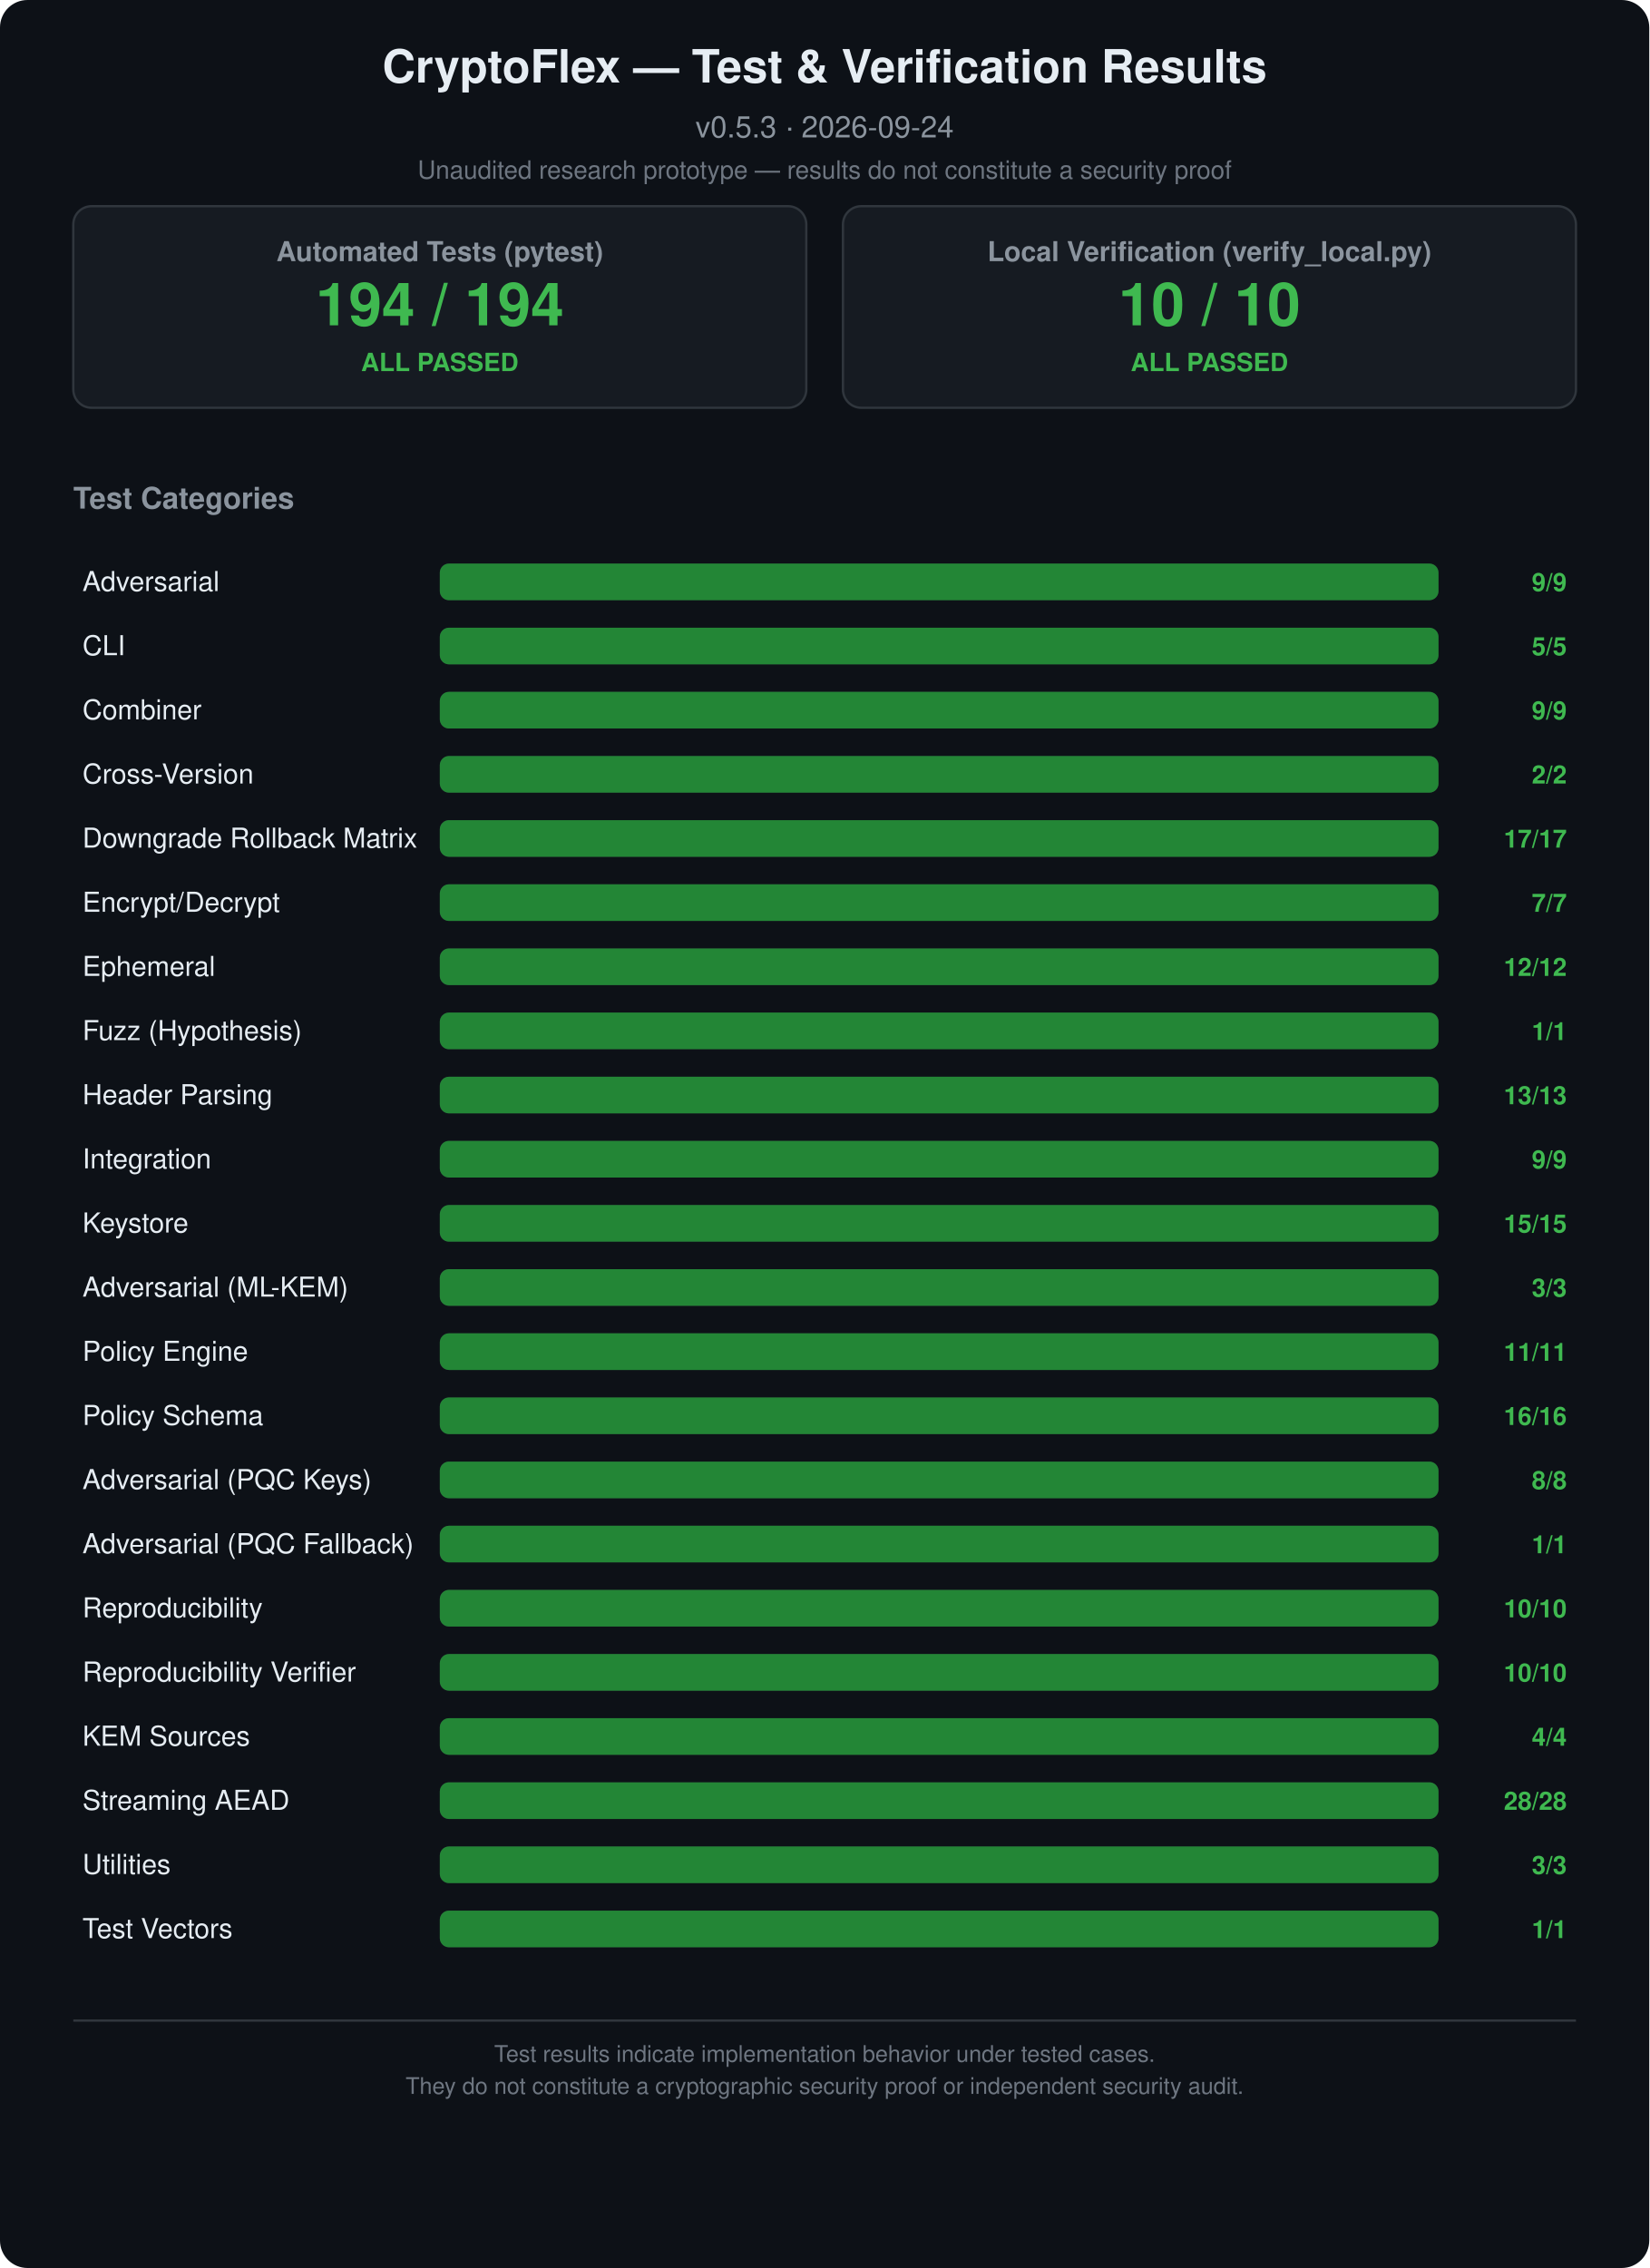
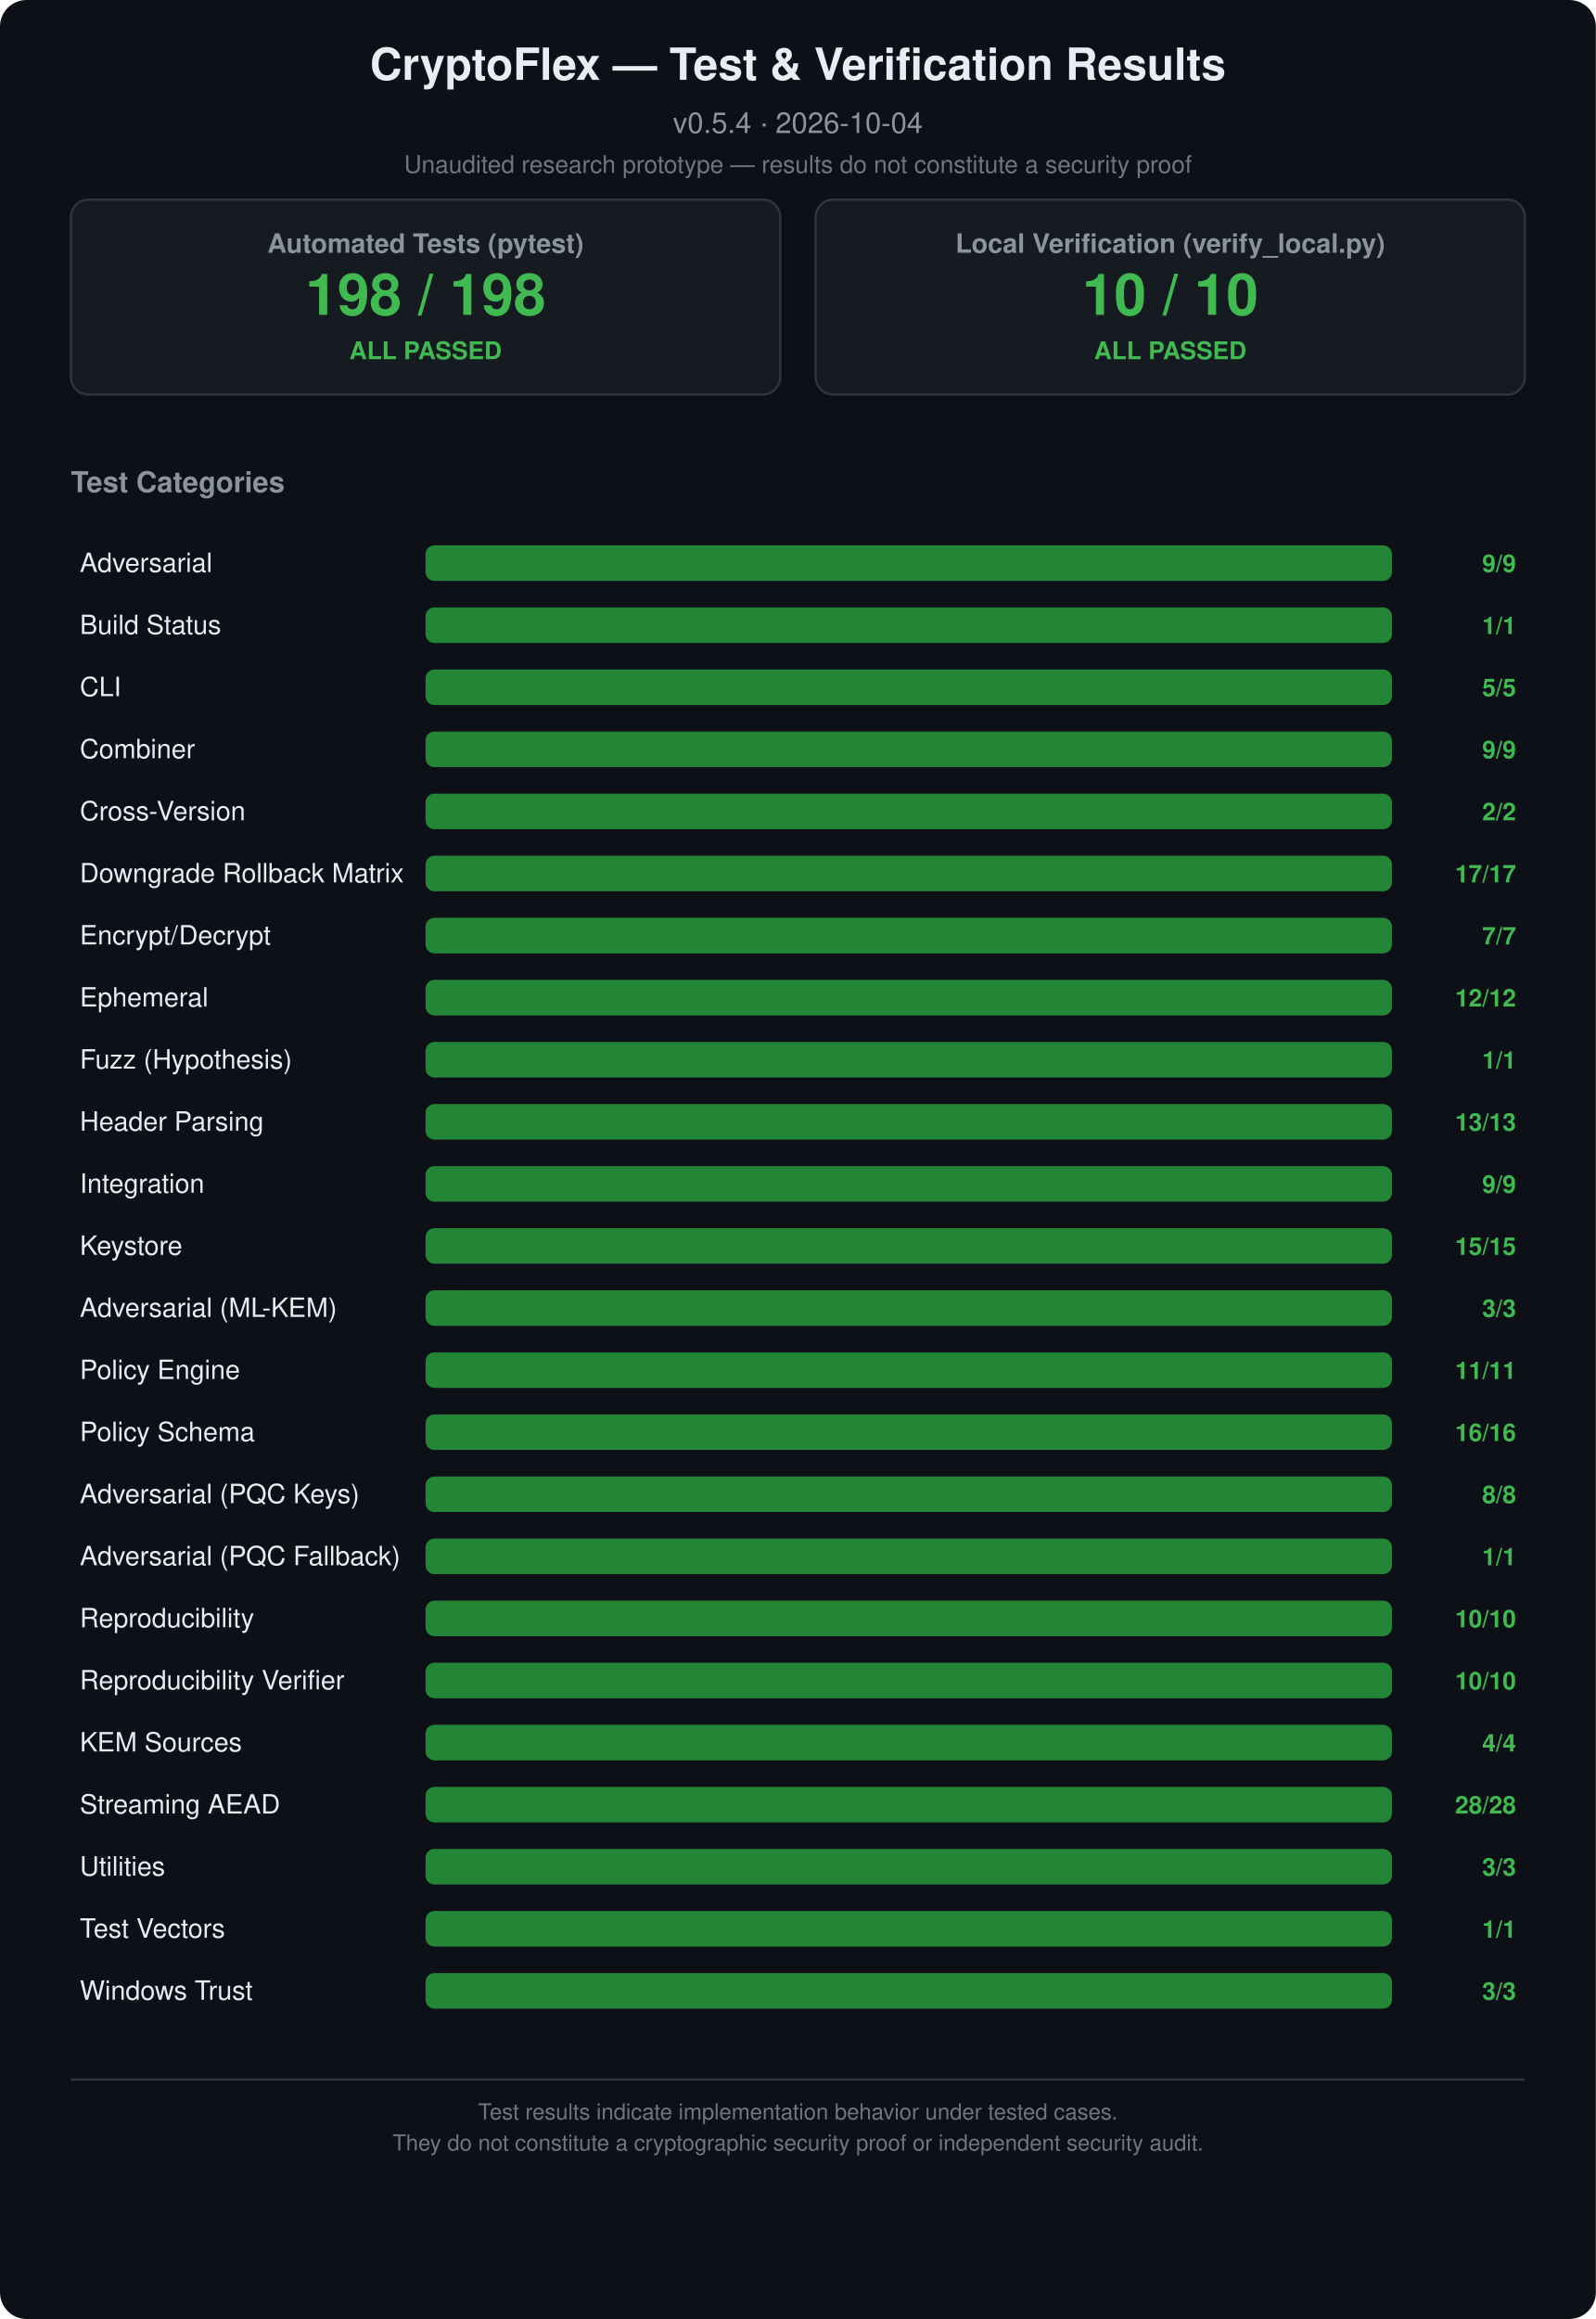
- <svg xmlns="http://www.w3.org/2000/svg" width="720" height="990" viewBox="0 0 720 990">
-   <rect width="720" height="990" rx="12" fill="#0d1117" />
+ <svg xmlns="http://www.w3.org/2000/svg" width="720" height="1046" viewBox="0 0 720 1046">
+   <rect width="720" height="1046" rx="12" fill="#0d1117" />
  <text x="360" y="36" text-anchor="middle" font-family="Segoe UI,Helvetica,Arial,sans-serif" font-size="20" font-weight="700" fill="#e6edf3">CryptoFlex — Test &amp; Verification Results</text>
-   <text x="360" y="60" text-anchor="middle" font-family="Segoe UI,Helvetica,Arial,sans-serif" font-size="13" fill="#8b949e">v0.5.3  ·  2026-09-24</text>
+   <text x="360" y="60" text-anchor="middle" font-family="Segoe UI,Helvetica,Arial,sans-serif" font-size="13" fill="#8b949e">v0.5.4  ·  2026-10-04</text>
  <text x="360" y="78" text-anchor="middle" font-family="Segoe UI,Helvetica,Arial,sans-serif" font-size="11" fill="#6e7681">Unaudited research prototype — results do not constitute a security proof</text>
  <rect x="32" y="90" width="320" height="88" rx="8" fill="#161b22" stroke="#30363d" stroke-width="1" />
  <text x="192" y="114" text-anchor="middle" font-family="Segoe UI,Helvetica,Arial,sans-serif" font-size="12" font-weight="600" fill="#8b949e">Automated Tests (pytest)</text>
-   <text x="192" y="142" text-anchor="middle" font-family="Segoe UI,Helvetica,Arial,sans-serif" font-size="26" font-weight="700" fill="#3fb950">194 / 194</text>
+   <text x="192" y="142" text-anchor="middle" font-family="Segoe UI,Helvetica,Arial,sans-serif" font-size="26" font-weight="700" fill="#3fb950">198 / 198</text>
  <text x="192" y="162" text-anchor="middle" font-family="Segoe UI,Helvetica,Arial,sans-serif" font-size="11" font-weight="600" fill="#3fb950">ALL PASSED</text>
  <rect x="368" y="90" width="320" height="88" rx="8" fill="#161b22" stroke="#30363d" stroke-width="1" />
  <text x="528" y="114" text-anchor="middle" font-family="Segoe UI,Helvetica,Arial,sans-serif" font-size="12" font-weight="600" fill="#8b949e">Local Verification (verify_local.py)</text>
  <text x="528" y="142" text-anchor="middle" font-family="Segoe UI,Helvetica,Arial,sans-serif" font-size="26" font-weight="700" fill="#3fb950">10 / 10</text>
  <text x="528" y="162" text-anchor="middle" font-family="Segoe UI,Helvetica,Arial,sans-serif" font-size="11" font-weight="600" fill="#3fb950">ALL PASSED</text>
  <text x="32" y="222" font-family="Segoe UI,Helvetica,Arial,sans-serif" font-size="13" font-weight="600" fill="#8b949e">Test Categories</text>
  <text x="36" y="258" font-family="Segoe UI,Helvetica,Arial,sans-serif" font-size="12" fill="#e6edf3">Adversarial</text>
  <rect x="192" y="246" width="436" height="16" rx="4" fill="#21262d" />
  <rect x="192" y="246" width="436" height="16" rx="4" fill="#238636" />
  <text x="684" y="258" text-anchor="end" font-family="Segoe UI,Helvetica,Arial,sans-serif" font-size="11" font-weight="600" fill="#3fb950">9/9</text>
-   <text x="36" y="286" font-family="Segoe UI,Helvetica,Arial,sans-serif" font-size="12" fill="#e6edf3">CLI</text>
+   <text x="36" y="286" font-family="Segoe UI,Helvetica,Arial,sans-serif" font-size="12" fill="#e6edf3">Build Status</text>
  <rect x="192" y="274" width="436" height="16" rx="4" fill="#21262d" />
  <rect x="192" y="274" width="436" height="16" rx="4" fill="#238636" />
-   <text x="684" y="286" text-anchor="end" font-family="Segoe UI,Helvetica,Arial,sans-serif" font-size="11" font-weight="600" fill="#3fb950">5/5</text>
-   <text x="36" y="314" font-family="Segoe UI,Helvetica,Arial,sans-serif" font-size="12" fill="#e6edf3">Combiner</text>
+   <text x="684" y="286" text-anchor="end" font-family="Segoe UI,Helvetica,Arial,sans-serif" font-size="11" font-weight="600" fill="#3fb950">1/1</text>
+   <text x="36" y="314" font-family="Segoe UI,Helvetica,Arial,sans-serif" font-size="12" fill="#e6edf3">CLI</text>
  <rect x="192" y="302" width="436" height="16" rx="4" fill="#21262d" />
  <rect x="192" y="302" width="436" height="16" rx="4" fill="#238636" />
-   <text x="684" y="314" text-anchor="end" font-family="Segoe UI,Helvetica,Arial,sans-serif" font-size="11" font-weight="600" fill="#3fb950">9/9</text>
-   <text x="36" y="342" font-family="Segoe UI,Helvetica,Arial,sans-serif" font-size="12" fill="#e6edf3">Cross-Version</text>
+   <text x="684" y="314" text-anchor="end" font-family="Segoe UI,Helvetica,Arial,sans-serif" font-size="11" font-weight="600" fill="#3fb950">5/5</text>
+   <text x="36" y="342" font-family="Segoe UI,Helvetica,Arial,sans-serif" font-size="12" fill="#e6edf3">Combiner</text>
  <rect x="192" y="330" width="436" height="16" rx="4" fill="#21262d" />
  <rect x="192" y="330" width="436" height="16" rx="4" fill="#238636" />
-   <text x="684" y="342" text-anchor="end" font-family="Segoe UI,Helvetica,Arial,sans-serif" font-size="11" font-weight="600" fill="#3fb950">2/2</text>
-   <text x="36" y="370" font-family="Segoe UI,Helvetica,Arial,sans-serif" font-size="12" fill="#e6edf3">Downgrade Rollback Matrix</text>
+   <text x="684" y="342" text-anchor="end" font-family="Segoe UI,Helvetica,Arial,sans-serif" font-size="11" font-weight="600" fill="#3fb950">9/9</text>
+   <text x="36" y="370" font-family="Segoe UI,Helvetica,Arial,sans-serif" font-size="12" fill="#e6edf3">Cross-Version</text>
  <rect x="192" y="358" width="436" height="16" rx="4" fill="#21262d" />
  <rect x="192" y="358" width="436" height="16" rx="4" fill="#238636" />
-   <text x="684" y="370" text-anchor="end" font-family="Segoe UI,Helvetica,Arial,sans-serif" font-size="11" font-weight="600" fill="#3fb950">17/17</text>
-   <text x="36" y="398" font-family="Segoe UI,Helvetica,Arial,sans-serif" font-size="12" fill="#e6edf3">Encrypt/Decrypt</text>
+   <text x="684" y="370" text-anchor="end" font-family="Segoe UI,Helvetica,Arial,sans-serif" font-size="11" font-weight="600" fill="#3fb950">2/2</text>
+   <text x="36" y="398" font-family="Segoe UI,Helvetica,Arial,sans-serif" font-size="12" fill="#e6edf3">Downgrade Rollback Matrix</text>
  <rect x="192" y="386" width="436" height="16" rx="4" fill="#21262d" />
  <rect x="192" y="386" width="436" height="16" rx="4" fill="#238636" />
-   <text x="684" y="398" text-anchor="end" font-family="Segoe UI,Helvetica,Arial,sans-serif" font-size="11" font-weight="600" fill="#3fb950">7/7</text>
-   <text x="36" y="426" font-family="Segoe UI,Helvetica,Arial,sans-serif" font-size="12" fill="#e6edf3">Ephemeral</text>
+   <text x="684" y="398" text-anchor="end" font-family="Segoe UI,Helvetica,Arial,sans-serif" font-size="11" font-weight="600" fill="#3fb950">17/17</text>
+   <text x="36" y="426" font-family="Segoe UI,Helvetica,Arial,sans-serif" font-size="12" fill="#e6edf3">Encrypt/Decrypt</text>
  <rect x="192" y="414" width="436" height="16" rx="4" fill="#21262d" />
  <rect x="192" y="414" width="436" height="16" rx="4" fill="#238636" />
-   <text x="684" y="426" text-anchor="end" font-family="Segoe UI,Helvetica,Arial,sans-serif" font-size="11" font-weight="600" fill="#3fb950">12/12</text>
-   <text x="36" y="454" font-family="Segoe UI,Helvetica,Arial,sans-serif" font-size="12" fill="#e6edf3">Fuzz (Hypothesis)</text>
+   <text x="684" y="426" text-anchor="end" font-family="Segoe UI,Helvetica,Arial,sans-serif" font-size="11" font-weight="600" fill="#3fb950">7/7</text>
+   <text x="36" y="454" font-family="Segoe UI,Helvetica,Arial,sans-serif" font-size="12" fill="#e6edf3">Ephemeral</text>
  <rect x="192" y="442" width="436" height="16" rx="4" fill="#21262d" />
  <rect x="192" y="442" width="436" height="16" rx="4" fill="#238636" />
-   <text x="684" y="454" text-anchor="end" font-family="Segoe UI,Helvetica,Arial,sans-serif" font-size="11" font-weight="600" fill="#3fb950">1/1</text>
-   <text x="36" y="482" font-family="Segoe UI,Helvetica,Arial,sans-serif" font-size="12" fill="#e6edf3">Header Parsing</text>
+   <text x="684" y="454" text-anchor="end" font-family="Segoe UI,Helvetica,Arial,sans-serif" font-size="11" font-weight="600" fill="#3fb950">12/12</text>
+   <text x="36" y="482" font-family="Segoe UI,Helvetica,Arial,sans-serif" font-size="12" fill="#e6edf3">Fuzz (Hypothesis)</text>
  <rect x="192" y="470" width="436" height="16" rx="4" fill="#21262d" />
  <rect x="192" y="470" width="436" height="16" rx="4" fill="#238636" />
-   <text x="684" y="482" text-anchor="end" font-family="Segoe UI,Helvetica,Arial,sans-serif" font-size="11" font-weight="600" fill="#3fb950">13/13</text>
-   <text x="36" y="510" font-family="Segoe UI,Helvetica,Arial,sans-serif" font-size="12" fill="#e6edf3">Integration</text>
+   <text x="684" y="482" text-anchor="end" font-family="Segoe UI,Helvetica,Arial,sans-serif" font-size="11" font-weight="600" fill="#3fb950">1/1</text>
+   <text x="36" y="510" font-family="Segoe UI,Helvetica,Arial,sans-serif" font-size="12" fill="#e6edf3">Header Parsing</text>
  <rect x="192" y="498" width="436" height="16" rx="4" fill="#21262d" />
  <rect x="192" y="498" width="436" height="16" rx="4" fill="#238636" />
-   <text x="684" y="510" text-anchor="end" font-family="Segoe UI,Helvetica,Arial,sans-serif" font-size="11" font-weight="600" fill="#3fb950">9/9</text>
-   <text x="36" y="538" font-family="Segoe UI,Helvetica,Arial,sans-serif" font-size="12" fill="#e6edf3">Keystore</text>
+   <text x="684" y="510" text-anchor="end" font-family="Segoe UI,Helvetica,Arial,sans-serif" font-size="11" font-weight="600" fill="#3fb950">13/13</text>
+   <text x="36" y="538" font-family="Segoe UI,Helvetica,Arial,sans-serif" font-size="12" fill="#e6edf3">Integration</text>
  <rect x="192" y="526" width="436" height="16" rx="4" fill="#21262d" />
  <rect x="192" y="526" width="436" height="16" rx="4" fill="#238636" />
-   <text x="684" y="538" text-anchor="end" font-family="Segoe UI,Helvetica,Arial,sans-serif" font-size="11" font-weight="600" fill="#3fb950">15/15</text>
-   <text x="36" y="566" font-family="Segoe UI,Helvetica,Arial,sans-serif" font-size="12" fill="#e6edf3">Adversarial (ML-KEM)</text>
+   <text x="684" y="538" text-anchor="end" font-family="Segoe UI,Helvetica,Arial,sans-serif" font-size="11" font-weight="600" fill="#3fb950">9/9</text>
+   <text x="36" y="566" font-family="Segoe UI,Helvetica,Arial,sans-serif" font-size="12" fill="#e6edf3">Keystore</text>
  <rect x="192" y="554" width="436" height="16" rx="4" fill="#21262d" />
  <rect x="192" y="554" width="436" height="16" rx="4" fill="#238636" />
-   <text x="684" y="566" text-anchor="end" font-family="Segoe UI,Helvetica,Arial,sans-serif" font-size="11" font-weight="600" fill="#3fb950">3/3</text>
-   <text x="36" y="594" font-family="Segoe UI,Helvetica,Arial,sans-serif" font-size="12" fill="#e6edf3">Policy Engine</text>
+   <text x="684" y="566" text-anchor="end" font-family="Segoe UI,Helvetica,Arial,sans-serif" font-size="11" font-weight="600" fill="#3fb950">15/15</text>
+   <text x="36" y="594" font-family="Segoe UI,Helvetica,Arial,sans-serif" font-size="12" fill="#e6edf3">Adversarial (ML-KEM)</text>
  <rect x="192" y="582" width="436" height="16" rx="4" fill="#21262d" />
  <rect x="192" y="582" width="436" height="16" rx="4" fill="#238636" />
-   <text x="684" y="594" text-anchor="end" font-family="Segoe UI,Helvetica,Arial,sans-serif" font-size="11" font-weight="600" fill="#3fb950">11/11</text>
-   <text x="36" y="622" font-family="Segoe UI,Helvetica,Arial,sans-serif" font-size="12" fill="#e6edf3">Policy Schema</text>
+   <text x="684" y="594" text-anchor="end" font-family="Segoe UI,Helvetica,Arial,sans-serif" font-size="11" font-weight="600" fill="#3fb950">3/3</text>
+   <text x="36" y="622" font-family="Segoe UI,Helvetica,Arial,sans-serif" font-size="12" fill="#e6edf3">Policy Engine</text>
  <rect x="192" y="610" width="436" height="16" rx="4" fill="#21262d" />
  <rect x="192" y="610" width="436" height="16" rx="4" fill="#238636" />
-   <text x="684" y="622" text-anchor="end" font-family="Segoe UI,Helvetica,Arial,sans-serif" font-size="11" font-weight="600" fill="#3fb950">16/16</text>
-   <text x="36" y="650" font-family="Segoe UI,Helvetica,Arial,sans-serif" font-size="12" fill="#e6edf3">Adversarial (PQC Keys)</text>
+   <text x="684" y="622" text-anchor="end" font-family="Segoe UI,Helvetica,Arial,sans-serif" font-size="11" font-weight="600" fill="#3fb950">11/11</text>
+   <text x="36" y="650" font-family="Segoe UI,Helvetica,Arial,sans-serif" font-size="12" fill="#e6edf3">Policy Schema</text>
  <rect x="192" y="638" width="436" height="16" rx="4" fill="#21262d" />
  <rect x="192" y="638" width="436" height="16" rx="4" fill="#238636" />
-   <text x="684" y="650" text-anchor="end" font-family="Segoe UI,Helvetica,Arial,sans-serif" font-size="11" font-weight="600" fill="#3fb950">8/8</text>
-   <text x="36" y="678" font-family="Segoe UI,Helvetica,Arial,sans-serif" font-size="12" fill="#e6edf3">Adversarial (PQC Fallback)</text>
+   <text x="684" y="650" text-anchor="end" font-family="Segoe UI,Helvetica,Arial,sans-serif" font-size="11" font-weight="600" fill="#3fb950">16/16</text>
+   <text x="36" y="678" font-family="Segoe UI,Helvetica,Arial,sans-serif" font-size="12" fill="#e6edf3">Adversarial (PQC Keys)</text>
  <rect x="192" y="666" width="436" height="16" rx="4" fill="#21262d" />
  <rect x="192" y="666" width="436" height="16" rx="4" fill="#238636" />
-   <text x="684" y="678" text-anchor="end" font-family="Segoe UI,Helvetica,Arial,sans-serif" font-size="11" font-weight="600" fill="#3fb950">1/1</text>
-   <text x="36" y="706" font-family="Segoe UI,Helvetica,Arial,sans-serif" font-size="12" fill="#e6edf3">Reproducibility</text>
+   <text x="684" y="678" text-anchor="end" font-family="Segoe UI,Helvetica,Arial,sans-serif" font-size="11" font-weight="600" fill="#3fb950">8/8</text>
+   <text x="36" y="706" font-family="Segoe UI,Helvetica,Arial,sans-serif" font-size="12" fill="#e6edf3">Adversarial (PQC Fallback)</text>
  <rect x="192" y="694" width="436" height="16" rx="4" fill="#21262d" />
  <rect x="192" y="694" width="436" height="16" rx="4" fill="#238636" />
-   <text x="684" y="706" text-anchor="end" font-family="Segoe UI,Helvetica,Arial,sans-serif" font-size="11" font-weight="600" fill="#3fb950">10/10</text>
-   <text x="36" y="734" font-family="Segoe UI,Helvetica,Arial,sans-serif" font-size="12" fill="#e6edf3">Reproducibility Verifier</text>
+   <text x="684" y="706" text-anchor="end" font-family="Segoe UI,Helvetica,Arial,sans-serif" font-size="11" font-weight="600" fill="#3fb950">1/1</text>
+   <text x="36" y="734" font-family="Segoe UI,Helvetica,Arial,sans-serif" font-size="12" fill="#e6edf3">Reproducibility</text>
  <rect x="192" y="722" width="436" height="16" rx="4" fill="#21262d" />
  <rect x="192" y="722" width="436" height="16" rx="4" fill="#238636" />
  <text x="684" y="734" text-anchor="end" font-family="Segoe UI,Helvetica,Arial,sans-serif" font-size="11" font-weight="600" fill="#3fb950">10/10</text>
-   <text x="36" y="762" font-family="Segoe UI,Helvetica,Arial,sans-serif" font-size="12" fill="#e6edf3">KEM Sources</text>
+   <text x="36" y="762" font-family="Segoe UI,Helvetica,Arial,sans-serif" font-size="12" fill="#e6edf3">Reproducibility Verifier</text>
  <rect x="192" y="750" width="436" height="16" rx="4" fill="#21262d" />
  <rect x="192" y="750" width="436" height="16" rx="4" fill="#238636" />
-   <text x="684" y="762" text-anchor="end" font-family="Segoe UI,Helvetica,Arial,sans-serif" font-size="11" font-weight="600" fill="#3fb950">4/4</text>
-   <text x="36" y="790" font-family="Segoe UI,Helvetica,Arial,sans-serif" font-size="12" fill="#e6edf3">Streaming AEAD</text>
+   <text x="684" y="762" text-anchor="end" font-family="Segoe UI,Helvetica,Arial,sans-serif" font-size="11" font-weight="600" fill="#3fb950">10/10</text>
+   <text x="36" y="790" font-family="Segoe UI,Helvetica,Arial,sans-serif" font-size="12" fill="#e6edf3">KEM Sources</text>
  <rect x="192" y="778" width="436" height="16" rx="4" fill="#21262d" />
  <rect x="192" y="778" width="436" height="16" rx="4" fill="#238636" />
-   <text x="684" y="790" text-anchor="end" font-family="Segoe UI,Helvetica,Arial,sans-serif" font-size="11" font-weight="600" fill="#3fb950">28/28</text>
-   <text x="36" y="818" font-family="Segoe UI,Helvetica,Arial,sans-serif" font-size="12" fill="#e6edf3">Utilities</text>
+   <text x="684" y="790" text-anchor="end" font-family="Segoe UI,Helvetica,Arial,sans-serif" font-size="11" font-weight="600" fill="#3fb950">4/4</text>
+   <text x="36" y="818" font-family="Segoe UI,Helvetica,Arial,sans-serif" font-size="12" fill="#e6edf3">Streaming AEAD</text>
  <rect x="192" y="806" width="436" height="16" rx="4" fill="#21262d" />
  <rect x="192" y="806" width="436" height="16" rx="4" fill="#238636" />
-   <text x="684" y="818" text-anchor="end" font-family="Segoe UI,Helvetica,Arial,sans-serif" font-size="11" font-weight="600" fill="#3fb950">3/3</text>
-   <text x="36" y="846" font-family="Segoe UI,Helvetica,Arial,sans-serif" font-size="12" fill="#e6edf3">Test Vectors</text>
+   <text x="684" y="818" text-anchor="end" font-family="Segoe UI,Helvetica,Arial,sans-serif" font-size="11" font-weight="600" fill="#3fb950">28/28</text>
+   <text x="36" y="846" font-family="Segoe UI,Helvetica,Arial,sans-serif" font-size="12" fill="#e6edf3">Utilities</text>
  <rect x="192" y="834" width="436" height="16" rx="4" fill="#21262d" />
  <rect x="192" y="834" width="436" height="16" rx="4" fill="#238636" />
-   <text x="684" y="846" text-anchor="end" font-family="Segoe UI,Helvetica,Arial,sans-serif" font-size="11" font-weight="600" fill="#3fb950">1/1</text>
-   <line x1="32" y1="882" x2="688" y2="882" stroke="#30363d" stroke-width="1" />
-   <text x="360" y="900" text-anchor="middle" font-family="Segoe UI,Helvetica,Arial,sans-serif" font-size="10" fill="#6e7681">Test results indicate implementation behavior under tested cases.</text>
-   <text x="360" y="914" text-anchor="middle" font-family="Segoe UI,Helvetica,Arial,sans-serif" font-size="10" fill="#6e7681">They do not constitute a cryptographic security proof or independent security audit.</text>
+   <text x="684" y="846" text-anchor="end" font-family="Segoe UI,Helvetica,Arial,sans-serif" font-size="11" font-weight="600" fill="#3fb950">3/3</text>
+   <text x="36" y="874" font-family="Segoe UI,Helvetica,Arial,sans-serif" font-size="12" fill="#e6edf3">Test Vectors</text>
+   <rect x="192" y="862" width="436" height="16" rx="4" fill="#21262d" />
+   <rect x="192" y="862" width="436" height="16" rx="4" fill="#238636" />
+   <text x="684" y="874" text-anchor="end" font-family="Segoe UI,Helvetica,Arial,sans-serif" font-size="11" font-weight="600" fill="#3fb950">1/1</text>
+   <text x="36" y="902" font-family="Segoe UI,Helvetica,Arial,sans-serif" font-size="12" fill="#e6edf3">Windows Trust</text>
+   <rect x="192" y="890" width="436" height="16" rx="4" fill="#21262d" />
+   <rect x="192" y="890" width="436" height="16" rx="4" fill="#238636" />
+   <text x="684" y="902" text-anchor="end" font-family="Segoe UI,Helvetica,Arial,sans-serif" font-size="11" font-weight="600" fill="#3fb950">3/3</text>
+   <line x1="32" y1="938" x2="688" y2="938" stroke="#30363d" stroke-width="1" />
+   <text x="360" y="956" text-anchor="middle" font-family="Segoe UI,Helvetica,Arial,sans-serif" font-size="10" fill="#6e7681">Test results indicate implementation behavior under tested cases.</text>
+   <text x="360" y="970" text-anchor="middle" font-family="Segoe UI,Helvetica,Arial,sans-serif" font-size="10" fill="#6e7681">They do not constitute a cryptographic security proof or independent security audit.</text>
</svg>
